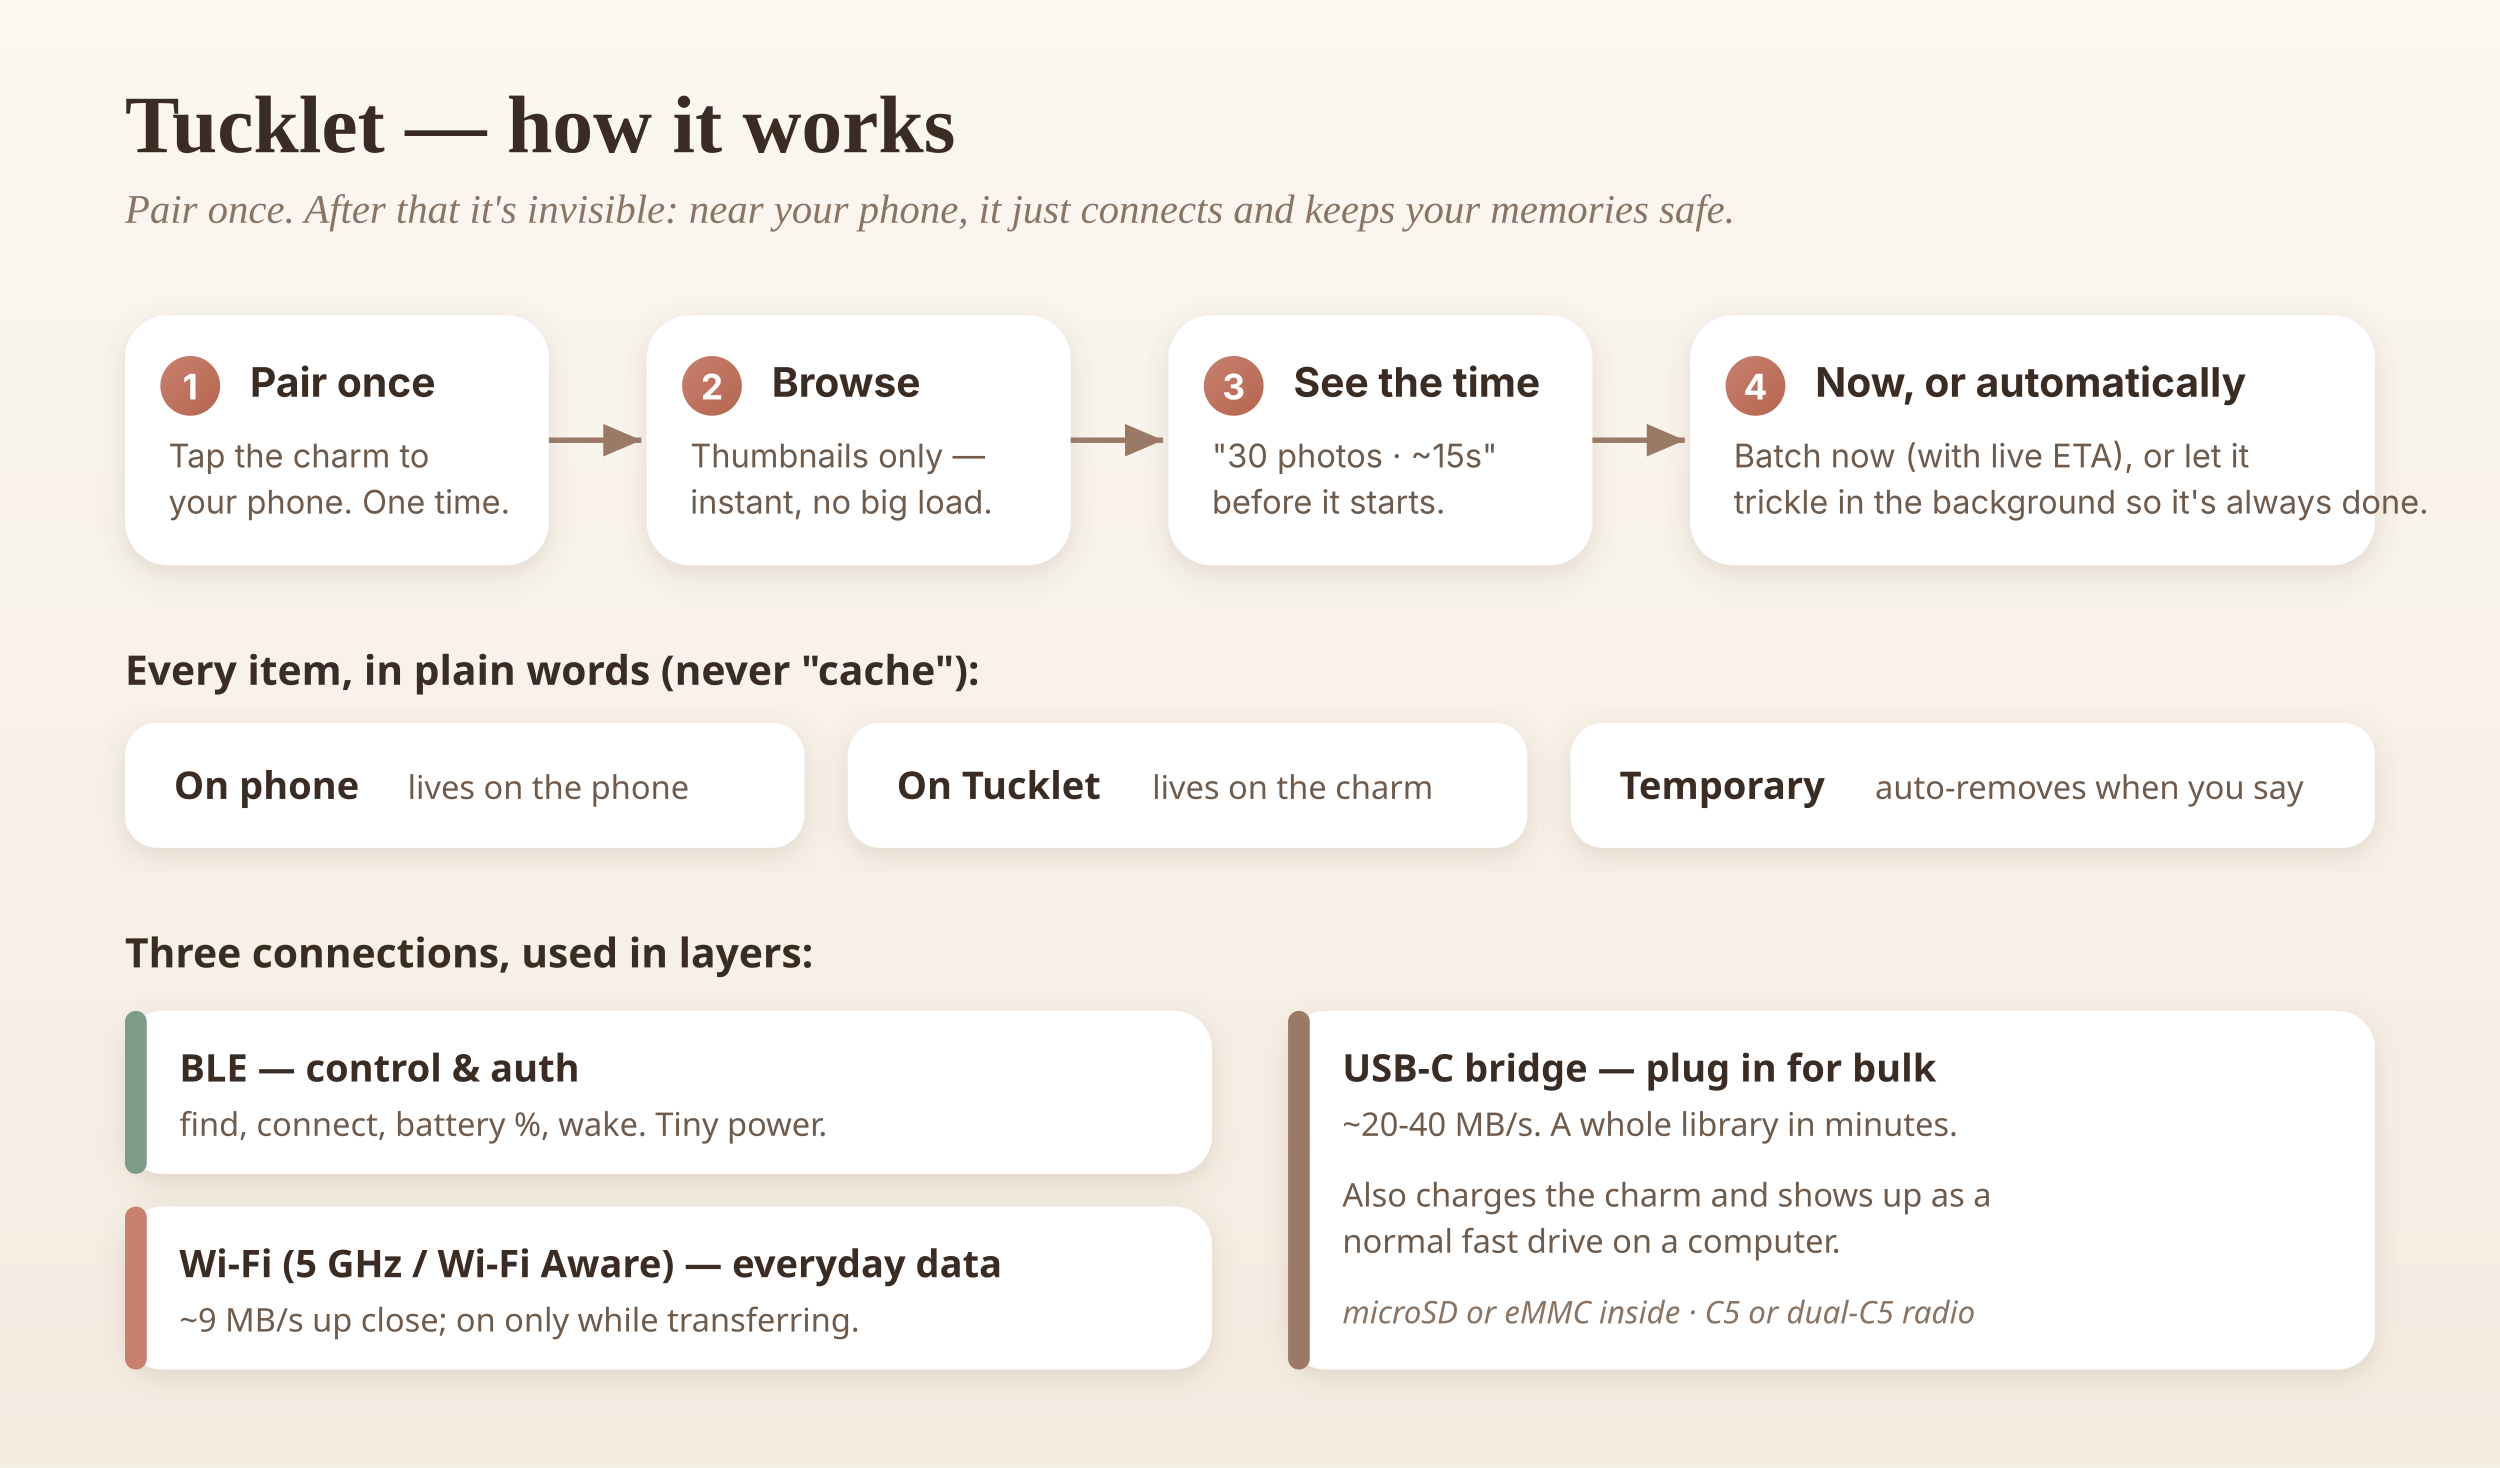
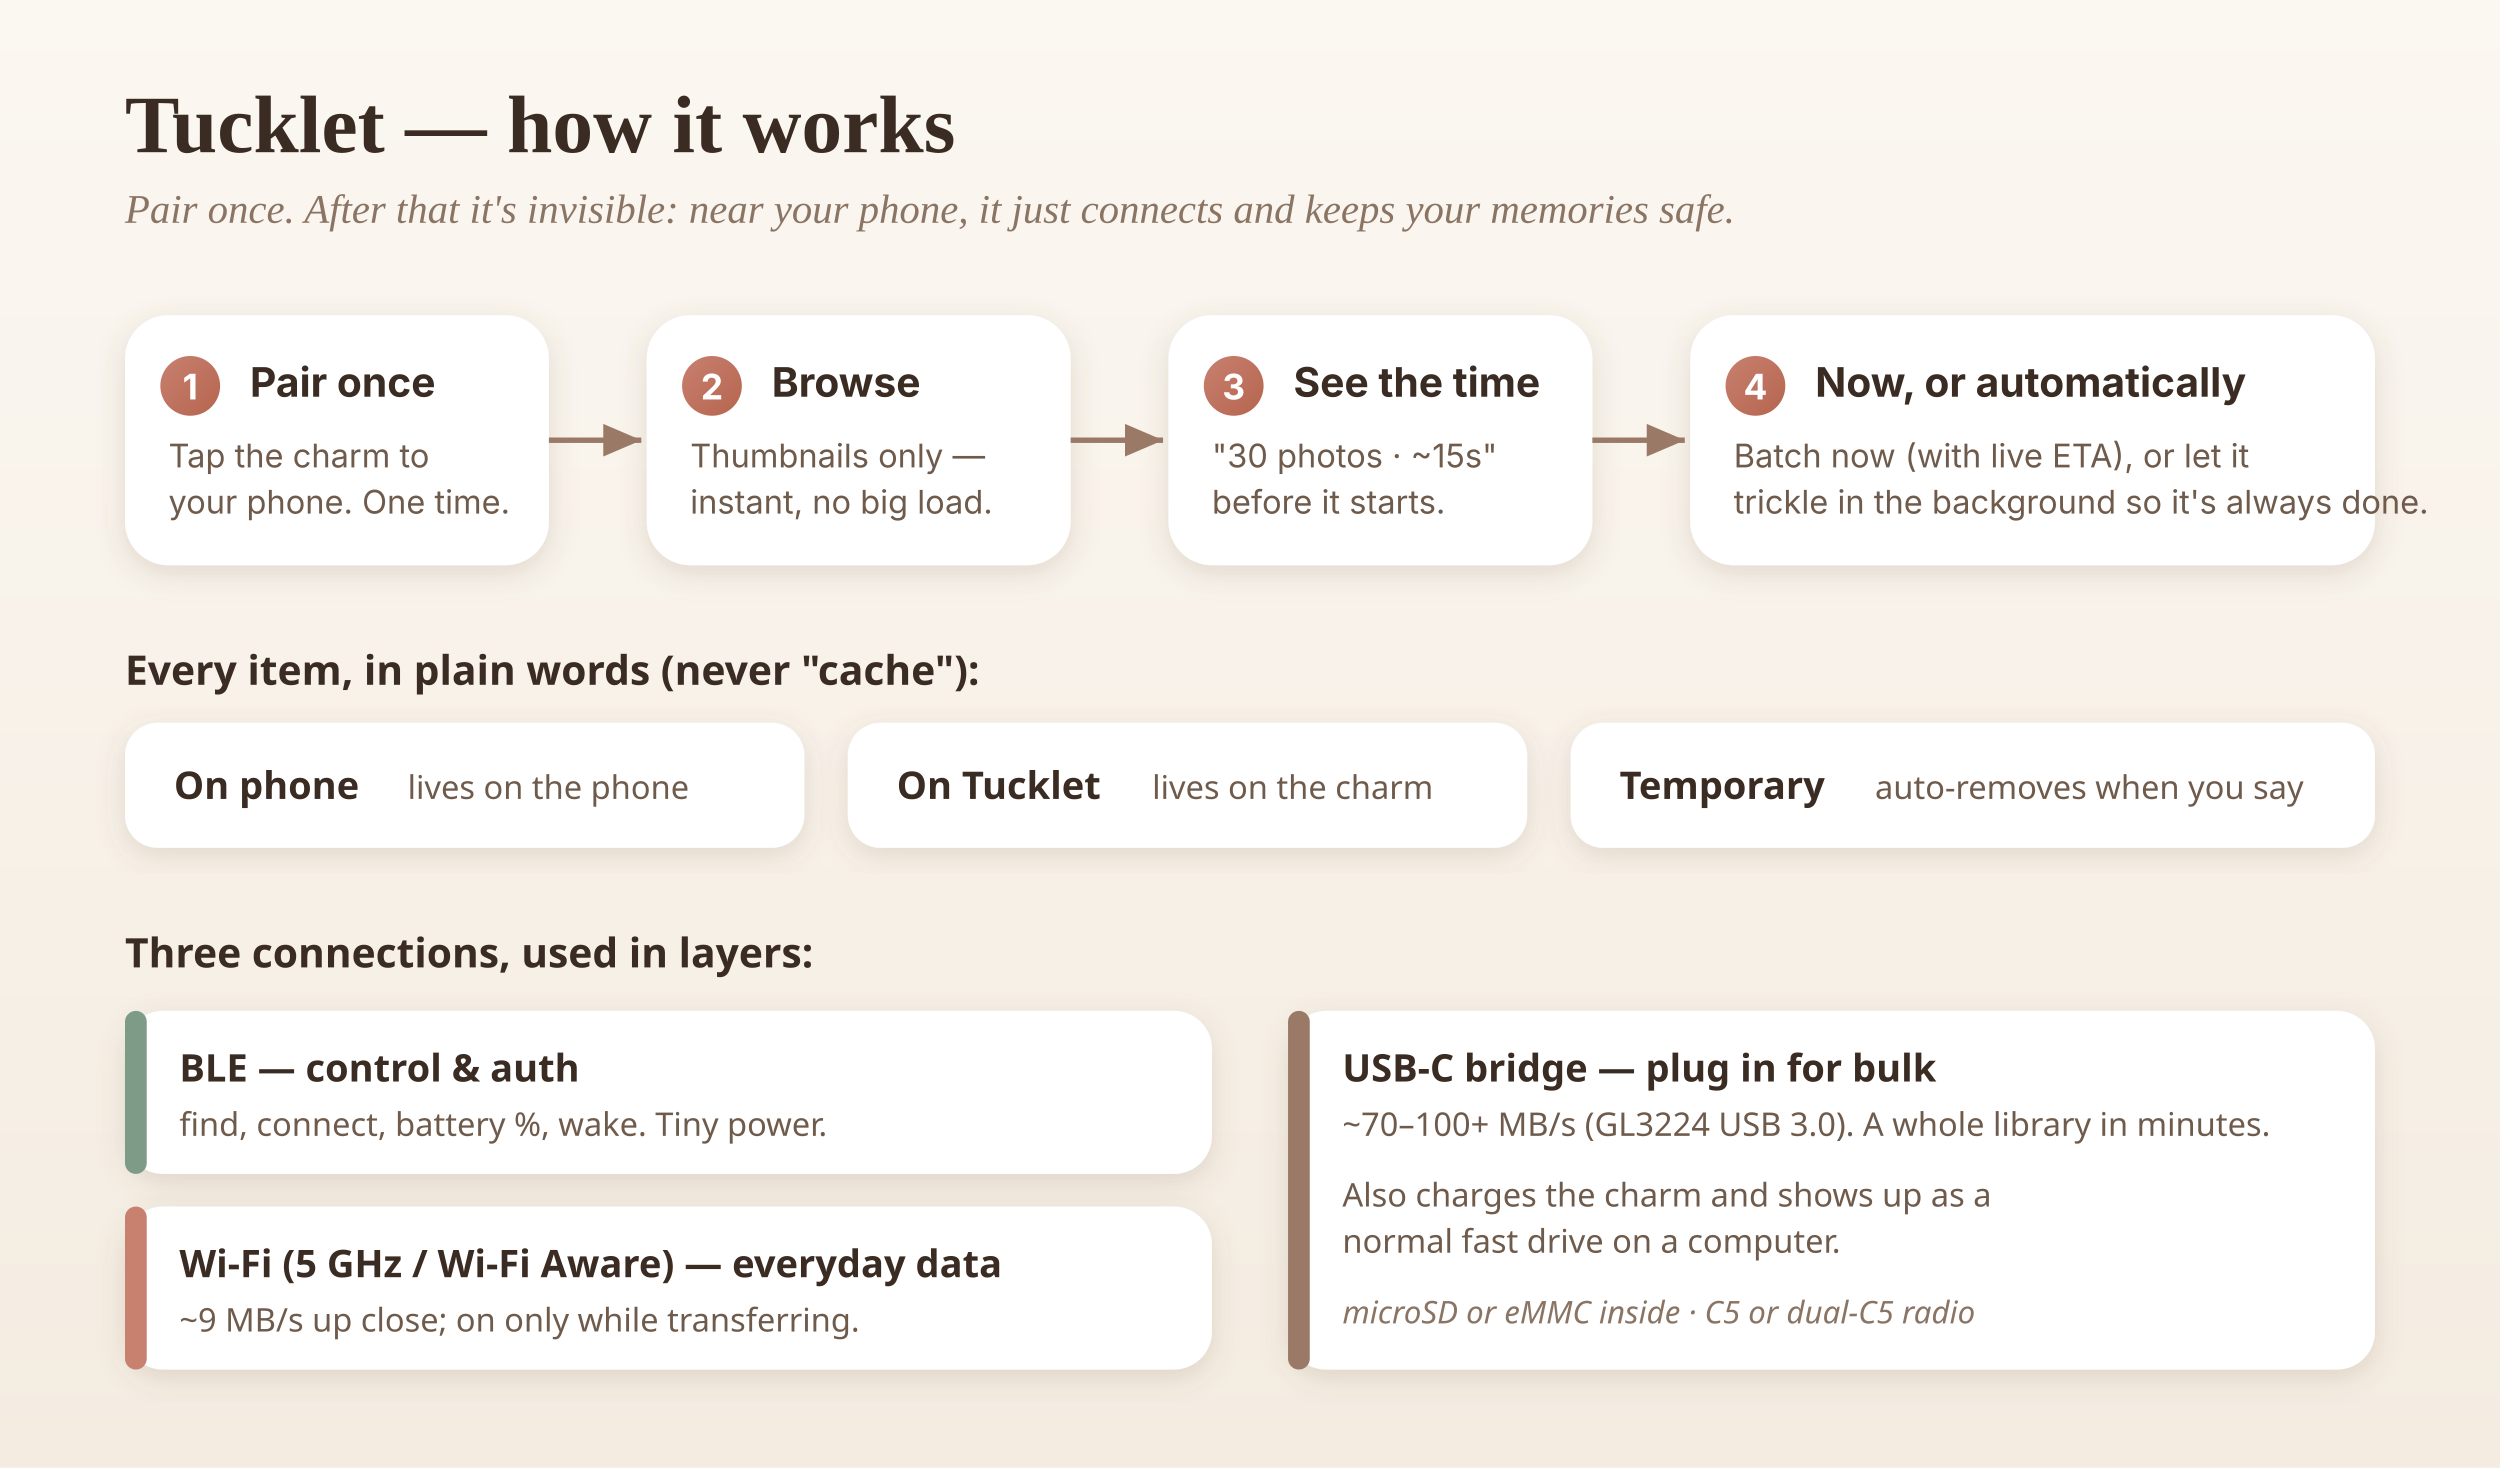
<svg xmlns="http://www.w3.org/2000/svg" viewBox="0 0 920 540" font-family="Georgia, 'Times New Roman', serif">
  <defs>
    <linearGradient id="bg" x1="0" y1="0" x2="0" y2="1">
      <stop offset="0" stop-color="#fbf7f1" />
      <stop offset="1" stop-color="#f4ece1" />
    </linearGradient>
    <linearGradient id="accent" x1="0" y1="0" x2="1" y2="1">
      <stop offset="0" stop-color="#c8806f" />
      <stop offset="1" stop-color="#b5654f" />
    </linearGradient>
    <filter id="soft" x="-20%" y="-20%" width="140%" height="140%">
      <feDropShadow dx="0" dy="3" stdDeviation="5" flood-color="#7a5a48" flood-opacity="0.18" />
    </filter>
    <marker id="arw" markerWidth="10" markerHeight="10" refX="7" refY="3" orient="auto">
      <path d="M0,0 L7,3 L0,6 Z" fill="#9a7a66" />
    </marker>
  </defs>
  <rect width="920" height="540" fill="url(#bg)" />
  <text x="46" y="56" font-size="30" fill="#3a2c23" font-weight="bold">Tucklet — how it works</text>
  <text x="46" y="82" font-size="15" fill="#8a7464" font-style="italic">Pair once. After that it's invisible: near your phone, it just connects and keeps your memories safe.</text>
  <g font-family="system-ui, -apple-system, Segoe UI, sans-serif">
    <g filter="url(#soft)">
      <rect x="46" y="116" width="156" height="92" rx="16" fill="#ffffff" />
    </g>
    <circle cx="70" cy="142" r="11" fill="url(#accent)" />
    <text x="70" y="147" font-size="13" fill="#fff" text-anchor="middle" font-weight="bold">1</text>
    <text x="92" y="146" font-size="15" fill="#3a2c23" font-weight="bold">Pair once</text>
    <text x="62" y="172" font-size="12" fill="#6f5b4c">Tap the charm to</text>
    <text x="62" y="189" font-size="12" fill="#6f5b4c">your phone. One time.</text>
    <g filter="url(#soft)">
      <rect x="238" y="116" width="156" height="92" rx="16" fill="#ffffff" />
    </g>
    <circle cx="262" cy="142" r="11" fill="url(#accent)" />
    <text x="262" y="147" font-size="13" fill="#fff" text-anchor="middle" font-weight="bold">2</text>
    <text x="284" y="146" font-size="15" fill="#3a2c23" font-weight="bold">Browse</text>
    <text x="254" y="172" font-size="12" fill="#6f5b4c">Thumbnails only —</text>
    <text x="254" y="189" font-size="12" fill="#6f5b4c">instant, no big load.</text>
    <g filter="url(#soft)">
      <rect x="430" y="116" width="156" height="92" rx="16" fill="#ffffff" />
    </g>
    <circle cx="454" cy="142" r="11" fill="url(#accent)" />
    <text x="454" y="147" font-size="13" fill="#fff" text-anchor="middle" font-weight="bold">3</text>
    <text x="476" y="146" font-size="15" fill="#3a2c23" font-weight="bold">See the time</text>
    <text x="446" y="172" font-size="12" fill="#6f5b4c">"30 photos · ~15s"</text>
    <text x="446" y="189" font-size="12" fill="#6f5b4c">before it starts.</text>
    <g filter="url(#soft)">
      <rect x="622" y="116" width="252" height="92" rx="16" fill="#ffffff" />
    </g>
    <circle cx="646" cy="142" r="11" fill="url(#accent)" />
    <text x="646" y="147" font-size="13" fill="#fff" text-anchor="middle" font-weight="bold">4</text>
    <text x="668" y="146" font-size="15" fill="#3a2c23" font-weight="bold">Now, or automatically</text>
    <text x="638" y="172" font-size="12" fill="#6f5b4c">Batch now (with live ETA), or let it</text>
    <text x="638" y="189" font-size="12" fill="#6f5b4c">trickle in the background so it's always done.</text>
    <line x1="202" y1="162" x2="236" y2="162" stroke="#9a7a66" stroke-width="2" marker-end="url(#arw)" />
    <line x1="394" y1="162" x2="428" y2="162" stroke="#9a7a66" stroke-width="2" marker-end="url(#arw)" />
    <line x1="586" y1="162" x2="620" y2="162" stroke="#9a7a66" stroke-width="2" marker-end="url(#arw)" />
  </g>
  <g font-family="system-ui, sans-serif">
    <text x="46" y="252" font-size="15" fill="#3a2c23" font-weight="bold">Every item, in plain words (never "cache"):</text>
    <g filter="url(#soft)">
      <rect x="46" y="266" width="250" height="46" rx="12" fill="#ffffff" />
    </g>
    <text x="64" y="294" font-size="14" fill="#3a2c23" font-weight="bold">On phone</text>
    <text x="150" y="294" font-size="12" fill="#6f5b4c">lives on the phone</text>
    <g filter="url(#soft)">
      <rect x="312" y="266" width="250" height="46" rx="12" fill="#ffffff" />
    </g>
    <text x="330" y="294" font-size="14" fill="#3a2c23" font-weight="bold">On Tucklet</text>
    <text x="424" y="294" font-size="12" fill="#6f5b4c">lives on the charm</text>
    <g filter="url(#soft)">
      <rect x="578" y="266" width="296" height="46" rx="12" fill="#ffffff" />
    </g>
    <text x="596" y="294" font-size="14" fill="#3a2c23" font-weight="bold">Temporary</text>
    <text x="690" y="294" font-size="12" fill="#6f5b4c">auto-removes when you say</text>
  </g>
  <g font-family="system-ui, sans-serif">
    <text x="46" y="356" font-size="15" fill="#3a2c23" font-weight="bold">Three connections, used in layers:</text>
    <g filter="url(#soft)">
      <rect x="46" y="372" width="400" height="60" rx="14" fill="#fff" />
    </g>
    <rect x="46" y="372" width="8" height="60" rx="4" fill="#7d9b86" />
    <text x="66" y="398" font-size="14" fill="#3a2c23" font-weight="bold">BLE — control &amp; auth</text>
    <text x="66" y="418" font-size="12" fill="#6f5b4c">find, connect, battery %, wake. Tiny power.</text>
    <g filter="url(#soft)">
      <rect x="46" y="444" width="400" height="60" rx="14" fill="#fff" />
    </g>
    <rect x="46" y="444" width="8" height="60" rx="4" fill="#c8806f" />
    <text x="66" y="470" font-size="14" fill="#3a2c23" font-weight="bold">Wi-Fi (5 GHz / Wi-Fi Aware) — everyday data</text>
    <text x="66" y="490" font-size="12" fill="#6f5b4c">~9 MB/s up close; on only while transferring.</text>
    <g filter="url(#soft)">
      <rect x="474" y="372" width="400" height="132" rx="14" fill="#fff" />
    </g>
    <rect x="474" y="372" width="8" height="132" rx="4" fill="#9a7a66" />
    <text x="494" y="398" font-size="14" fill="#3a2c23" font-weight="bold">USB-C bridge — plug in for bulk</text>
-     <text x="494" y="418" font-size="12" fill="#6f5b4c">~20-40 MB/s. A whole library in minutes.</text>
+     <text x="494" y="418" font-size="12" fill="#6f5b4c">~70–100+ MB/s (GL3224 USB 3.0). A whole library in minutes.</text>
    <text x="494" y="444" font-size="12" fill="#6f5b4c">Also charges the charm and shows up as a</text>
    <text x="494" y="461" font-size="12" fill="#6f5b4c">normal fast drive on a computer.</text>
    <text x="494" y="487" font-size="11.5" fill="#8a7464" font-style="italic">microSD or eMMC inside · C5 or dual-C5 radio</text>
  </g>
</svg>
